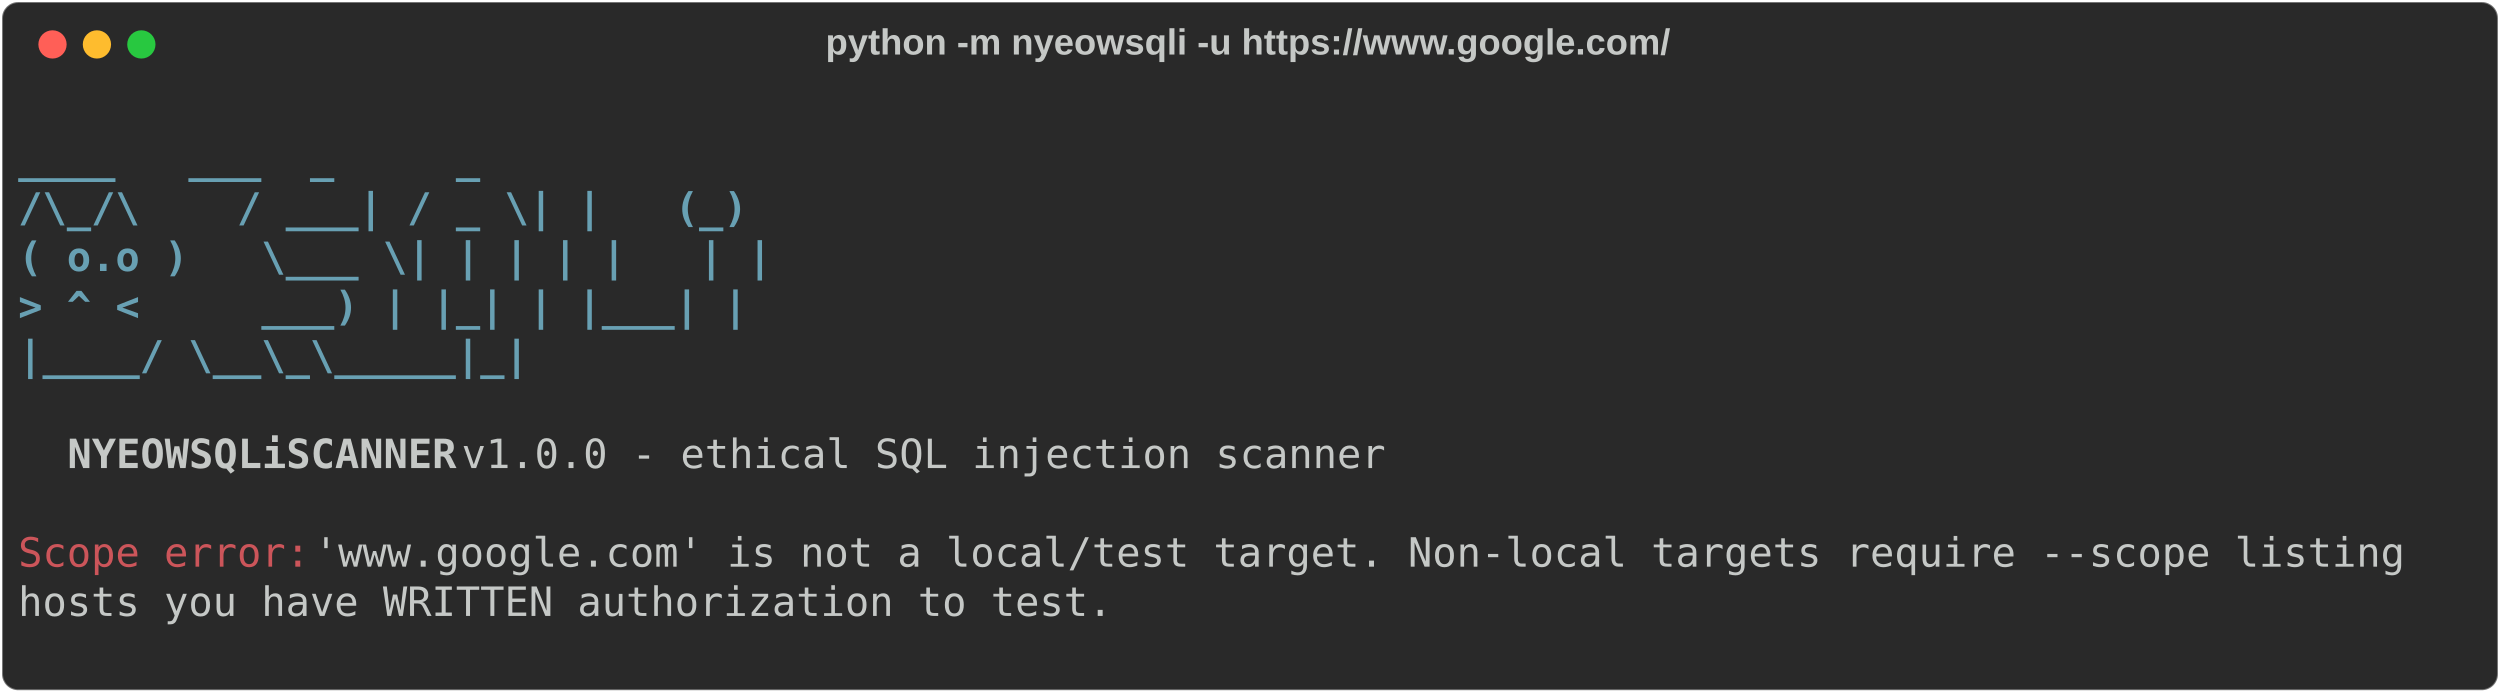
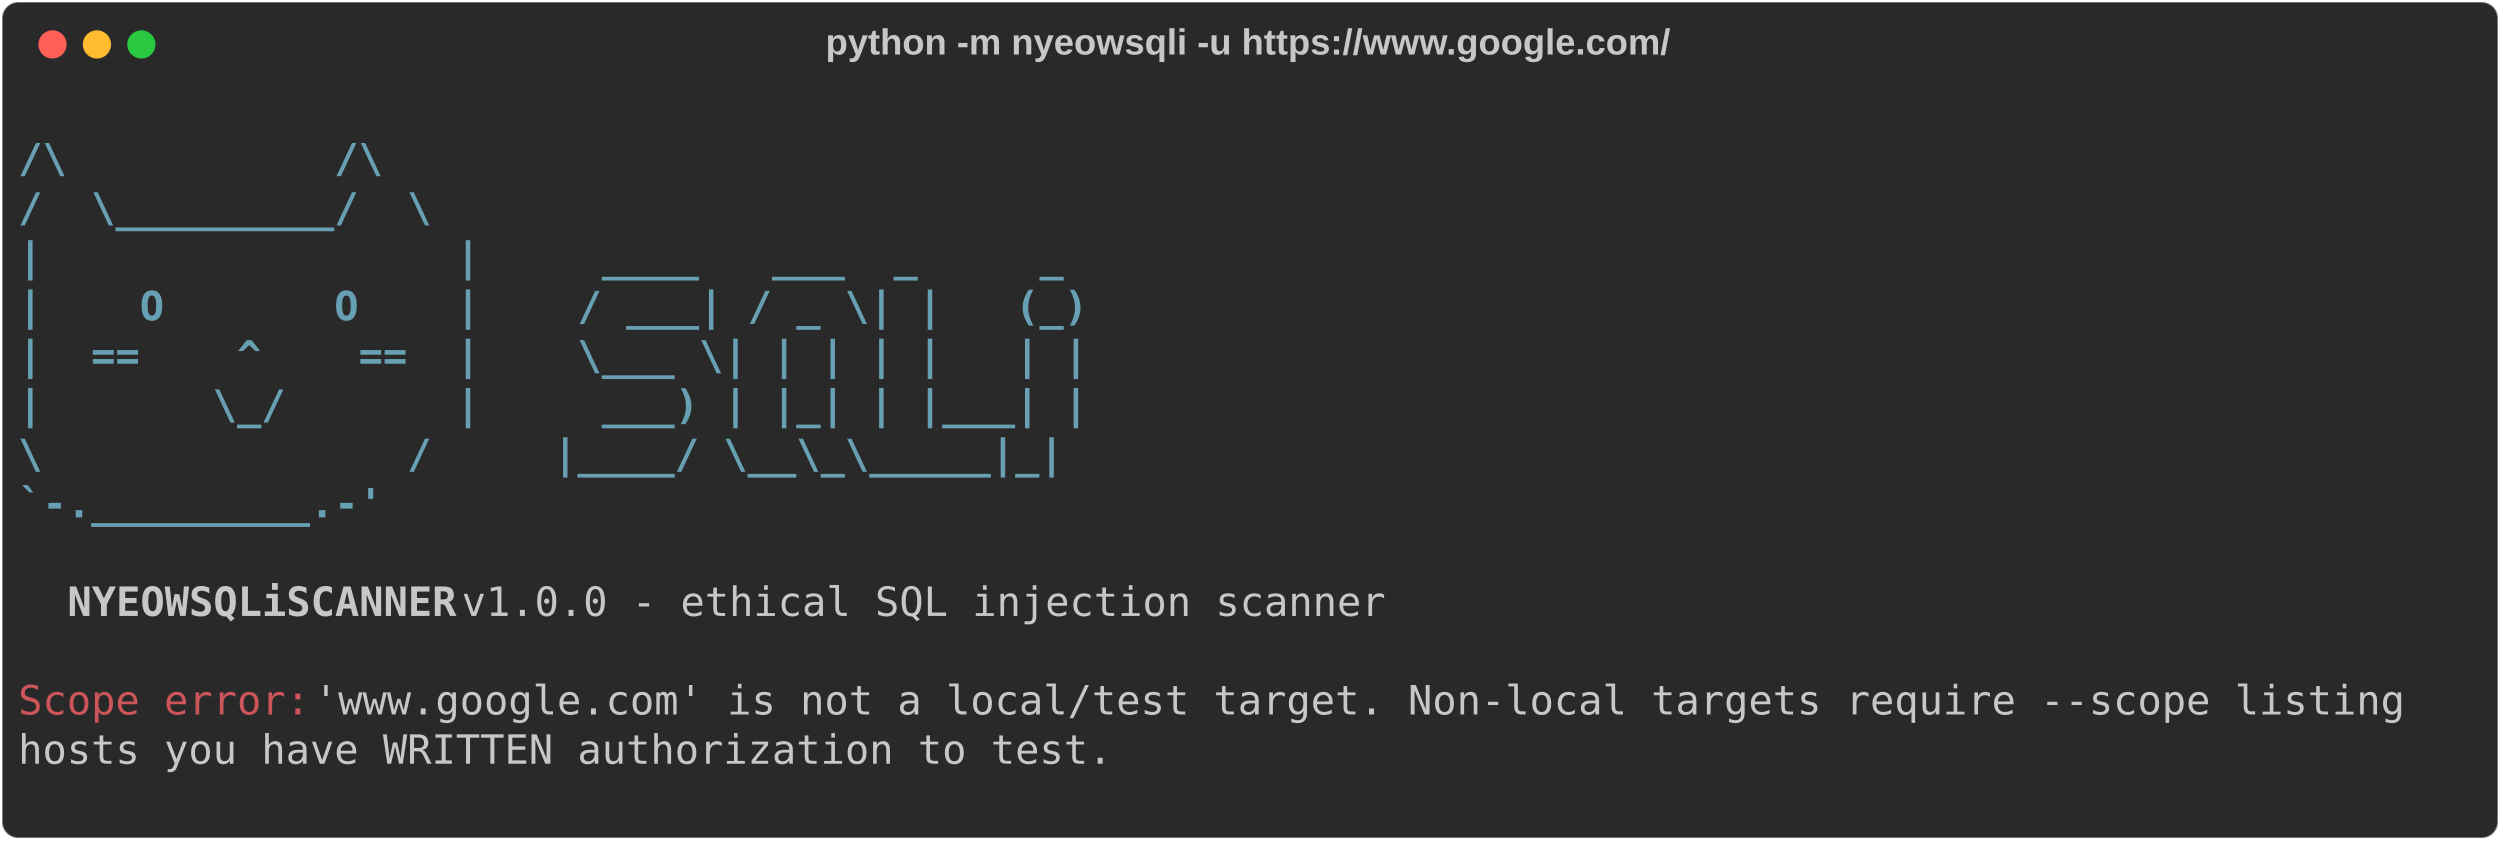
- <svg xmlns="http://www.w3.org/2000/svg" class="rich-terminal" viewBox="0 0 1238 342.8">
+ <svg xmlns="http://www.w3.org/2000/svg" class="rich-terminal" viewBox="0 0 1238 416.0">
  <style>

    @font-face {
        font-family: "Fira Code";
        src: local("FiraCode-Regular"),
                url("https://cdnjs.cloudflare.com/ajax/libs/firacode/6.2.0/woff2/FiraCode-Regular.woff2") format("woff2"),
                url("https://cdnjs.cloudflare.com/ajax/libs/firacode/6.2.0/woff/FiraCode-Regular.woff") format("woff");
        font-style: normal;
        font-weight: 400;
    }
    @font-face {
        font-family: "Fira Code";
        src: local("FiraCode-Bold"),
                url("https://cdnjs.cloudflare.com/ajax/libs/firacode/6.2.0/woff2/FiraCode-Bold.woff2") format("woff2"),
                url("https://cdnjs.cloudflare.com/ajax/libs/firacode/6.2.0/woff/FiraCode-Bold.woff") format("woff");
        font-style: bold;
        font-weight: 700;
    }

-     .terminal-3846272451-matrix {
+     .terminal-1623911945-matrix {
        font-family: Fira Code, monospace;
        font-size: 20px;
        line-height: 24.4px;
        font-variant-east-asian: full-width;
    }

-     .terminal-3846272451-title {
+     .terminal-1623911945-title {
        font-size: 18px;
        font-weight: bold;
        font-family: arial;
    }

-     .terminal-3846272451-r1 { fill: #c5c8c6 }
- .terminal-3846272451-r2 { fill: #68a0b3;font-weight: bold }
- .terminal-3846272451-r3 { fill: #c5c8c6;font-weight: bold }
- .terminal-3846272451-r4 { fill: #cc555a }
+     .terminal-1623911945-r1 { fill: #c5c8c6 }
+ .terminal-1623911945-r2 { fill: #68a0b3;font-weight: bold }
+ .terminal-1623911945-r3 { fill: #c5c8c6;font-weight: bold }
+ .terminal-1623911945-r4 { fill: #cc555a }
    </style>
  <defs>
-     <clipPath id="terminal-3846272451-clip-terminal">
-       <rect x="0" y="0" width="1219.0" height="291.8" />
+     <clipPath id="terminal-1623911945-clip-terminal">
+       <rect x="0" y="0" width="1219.0" height="365.0" />
    </clipPath>
-     <clipPath id="terminal-3846272451-line-0">
+     <clipPath id="terminal-1623911945-line-0">
      <rect x="0" y="1.5" width="1220" height="24.65" />
    </clipPath>
-     <clipPath id="terminal-3846272451-line-1">
+     <clipPath id="terminal-1623911945-line-1">
      <rect x="0" y="25.9" width="1220" height="24.65" />
    </clipPath>
-     <clipPath id="terminal-3846272451-line-2">
+     <clipPath id="terminal-1623911945-line-2">
      <rect x="0" y="50.3" width="1220" height="24.65" />
    </clipPath>
-     <clipPath id="terminal-3846272451-line-3">
+     <clipPath id="terminal-1623911945-line-3">
      <rect x="0" y="74.7" width="1220" height="24.65" />
    </clipPath>
-     <clipPath id="terminal-3846272451-line-4">
+     <clipPath id="terminal-1623911945-line-4">
      <rect x="0" y="99.1" width="1220" height="24.65" />
    </clipPath>
-     <clipPath id="terminal-3846272451-line-5">
+     <clipPath id="terminal-1623911945-line-5">
      <rect x="0" y="123.5" width="1220" height="24.65" />
    </clipPath>
-     <clipPath id="terminal-3846272451-line-6">
+     <clipPath id="terminal-1623911945-line-6">
      <rect x="0" y="147.9" width="1220" height="24.65" />
    </clipPath>
-     <clipPath id="terminal-3846272451-line-7">
+     <clipPath id="terminal-1623911945-line-7">
      <rect x="0" y="172.3" width="1220" height="24.65" />
    </clipPath>
-     <clipPath id="terminal-3846272451-line-8">
+     <clipPath id="terminal-1623911945-line-8">
      <rect x="0" y="196.7" width="1220" height="24.65" />
    </clipPath>
-     <clipPath id="terminal-3846272451-line-9">
+     <clipPath id="terminal-1623911945-line-9">
      <rect x="0" y="221.1" width="1220" height="24.65" />
    </clipPath>
-     <clipPath id="terminal-3846272451-line-10">
+     <clipPath id="terminal-1623911945-line-10">
      <rect x="0" y="245.5" width="1220" height="24.65" />
    </clipPath>
+     <clipPath id="terminal-1623911945-line-11">
+       <rect x="0" y="269.9" width="1220" height="24.65" />
+     </clipPath>
+     <clipPath id="terminal-1623911945-line-12">
+       <rect x="0" y="294.3" width="1220" height="24.65" />
+     </clipPath>
+     <clipPath id="terminal-1623911945-line-13">
+       <rect x="0" y="318.7" width="1220" height="24.65" />
+     </clipPath>
  </defs>
-   <rect fill="#292929" stroke="rgba(255,255,255,0.35)" stroke-width="1" x="1" y="1" width="1236" height="340.8" rx="8" />
-   <text class="terminal-3846272451-title" fill="#c5c8c6" text-anchor="middle" x="618" y="27">python -m nyeowsqli -u https://www.google.com/</text>
+   <rect fill="#292929" stroke="rgba(255,255,255,0.35)" stroke-width="1" x="1" y="1" width="1236" height="414" rx="8" />
+   <text class="terminal-1623911945-title" fill="#c5c8c6" text-anchor="middle" x="618" y="27">python -m nyeowsqli -u https://www.google.com/</text>
  <g transform="translate(26,22)">
    <circle cx="0" cy="0" r="7" fill="#ff5f57" />
    <circle cx="22" cy="0" r="7" fill="#febc2e" />
    <circle cx="44" cy="0" r="7" fill="#28c840" />
  </g>
-   <g transform="translate(9, 41)" clip-path="url(#terminal-3846272451-clip-terminal)">
-     <g class="terminal-3846272451-matrix">
-       <text class="terminal-3846272451-r1" x="1220" y="20" textLength="12.2" clip-path="url(#terminal-3846272451-line-0)">
+   <g transform="translate(9, 41)" clip-path="url(#terminal-1623911945-clip-terminal)">
+     <g class="terminal-1623911945-matrix">
+       <text class="terminal-1623911945-r1" x="1220" y="20" textLength="12.2" clip-path="url(#terminal-1623911945-line-0)">
</text>
-       <text class="terminal-3846272451-r2" x="0" y="44.4" textLength="366" clip-path="url(#terminal-3846272451-line-1)">           ____   ___  _     _</text>
-       <text class="terminal-3846272451-r1" x="1220" y="44.4" textLength="12.2" clip-path="url(#terminal-3846272451-line-1)">
+       <text class="terminal-1623911945-r2" x="0" y="44.4" textLength="219.6" clip-path="url(#terminal-1623911945-line-1)">   /\           /\</text>
+       <text class="terminal-1623911945-r1" x="1220" y="44.4" textLength="12.2" clip-path="url(#terminal-1623911945-line-1)">
</text>
-       <text class="terminal-3846272451-r2" x="0" y="68.8" textLength="378.2" clip-path="url(#terminal-3846272451-line-2)"> /\_/\    / ___| / _ \| |   (_)</text>
-       <text class="terminal-3846272451-r1" x="1220" y="68.8" textLength="12.2" clip-path="url(#terminal-3846272451-line-2)">
+       <text class="terminal-1623911945-r2" x="0" y="68.8" textLength="231.8" clip-path="url(#terminal-1623911945-line-2)">  /  \_________/  \</text>
+       <text class="terminal-1623911945-r1" x="1220" y="68.8" textLength="12.2" clip-path="url(#terminal-1623911945-line-2)">
</text>
-       <text class="terminal-3846272451-r2" x="0" y="93.2" textLength="378.2" clip-path="url(#terminal-3846272451-line-3)">( o.o )   \___ \| | | | |   | |</text>
-       <text class="terminal-3846272451-r1" x="1220" y="93.2" textLength="12.2" clip-path="url(#terminal-3846272451-line-3)">
+       <text class="terminal-1623911945-r2" x="0" y="93.2" textLength="536.8" clip-path="url(#terminal-1623911945-line-3)"> |                 |     ____   ___  _     _</text>
+       <text class="terminal-1623911945-r1" x="1220" y="93.2" textLength="12.2" clip-path="url(#terminal-1623911945-line-3)">
</text>
-       <text class="terminal-3846272451-r2" x="0" y="117.6" textLength="378.2" clip-path="url(#terminal-3846272451-line-4)"> &gt; ^ &lt;     ___) | |_| | |___| |</text>
-       <text class="terminal-3846272451-r1" x="1220" y="117.6" textLength="12.2" clip-path="url(#terminal-3846272451-line-4)">
+       <text class="terminal-1623911945-r2" x="0" y="117.6" textLength="549" clip-path="url(#terminal-1623911945-line-4)"> |    O       O    |    / ___| / _ \| |   (_)</text>
+       <text class="terminal-1623911945-r1" x="1220" y="117.6" textLength="12.2" clip-path="url(#terminal-1623911945-line-4)">
</text>
-       <text class="terminal-3846272451-r2" x="0" y="142" textLength="378.2" clip-path="url(#terminal-3846272451-line-5)">          |____/ \__\_\_____|_|</text>
-       <text class="terminal-3846272451-r1" x="1220" y="142" textLength="12.2" clip-path="url(#terminal-3846272451-line-5)">
+       <text class="terminal-1623911945-r2" x="0" y="142" textLength="549" clip-path="url(#terminal-1623911945-line-5)"> |  ==    ^    ==  |    \___ \| | | | |   | |</text>
+       <text class="terminal-1623911945-r1" x="1220" y="142" textLength="12.2" clip-path="url(#terminal-1623911945-line-5)">
</text>
-       <text class="terminal-3846272451-r1" x="1220" y="166.4" textLength="12.2" clip-path="url(#terminal-3846272451-line-6)">
+       <text class="terminal-1623911945-r2" x="0" y="166.4" textLength="549" clip-path="url(#terminal-1623911945-line-6)"> |       \_/       |     ___) | |_| | |___| |</text>
+       <text class="terminal-1623911945-r1" x="1220" y="166.4" textLength="12.2" clip-path="url(#terminal-1623911945-line-6)">
</text>
-       <text class="terminal-3846272451-r3" x="24.4" y="190.8" textLength="195.2" clip-path="url(#terminal-3846272451-line-7)">NYEOWSQLiSCANNER</text>
-       <text class="terminal-3846272451-r1" x="219.6" y="190.8" textLength="475.8" clip-path="url(#terminal-3846272451-line-7)"> v1.0.0 - ethical SQL injection scanner</text>
-       <text class="terminal-3846272451-r1" x="1220" y="190.8" textLength="12.2" clip-path="url(#terminal-3846272451-line-7)">
+       <text class="terminal-1623911945-r2" x="0" y="190.8" textLength="549" clip-path="url(#terminal-1623911945-line-7)">  \               /     |____/ \__\_\_____|_|</text>
+       <text class="terminal-1623911945-r1" x="1220" y="190.8" textLength="12.2" clip-path="url(#terminal-1623911945-line-7)">
</text>
-       <text class="terminal-3846272451-r1" x="1220" y="215.2" textLength="12.2" clip-path="url(#terminal-3846272451-line-8)">
+       <text class="terminal-1623911945-r2" x="0" y="215.2" textLength="219.6" clip-path="url(#terminal-1623911945-line-8)">   `-._________.-'</text>
+       <text class="terminal-1623911945-r1" x="1220" y="215.2" textLength="12.2" clip-path="url(#terminal-1623911945-line-8)">
</text>
-       <text class="terminal-3846272451-r4" x="0" y="239.6" textLength="146.4" clip-path="url(#terminal-3846272451-line-9)">Scope error:</text>
-       <text class="terminal-3846272451-r1" x="146.4" y="239.6" textLength="1073.6" clip-path="url(#terminal-3846272451-line-9)"> 'www.google.com' is not a local/test target. Non-local targets require --scope listing </text>
-       <text class="terminal-3846272451-r1" x="1220" y="239.6" textLength="12.2" clip-path="url(#terminal-3846272451-line-9)">
+       <text class="terminal-1623911945-r1" x="1220" y="239.6" textLength="12.2" clip-path="url(#terminal-1623911945-line-9)">
</text>
-       <text class="terminal-3846272451-r1" x="0" y="264" textLength="549" clip-path="url(#terminal-3846272451-line-10)">hosts you have WRITTEN authorization to test.</text>
-       <text class="terminal-3846272451-r1" x="1220" y="264" textLength="12.2" clip-path="url(#terminal-3846272451-line-10)">
+       <text class="terminal-1623911945-r3" x="24.4" y="264" textLength="195.2" clip-path="url(#terminal-1623911945-line-10)">NYEOWSQLiSCANNER</text>
+       <text class="terminal-1623911945-r1" x="219.6" y="264" textLength="475.8" clip-path="url(#terminal-1623911945-line-10)"> v1.0.0 - ethical SQL injection scanner</text>
+       <text class="terminal-1623911945-r1" x="1220" y="264" textLength="12.2" clip-path="url(#terminal-1623911945-line-10)">
</text>
-       <text class="terminal-3846272451-r1" x="1220" y="288.4" textLength="12.2" clip-path="url(#terminal-3846272451-line-11)">
+       <text class="terminal-1623911945-r1" x="1220" y="288.4" textLength="12.2" clip-path="url(#terminal-1623911945-line-11)">
+ </text>
+       <text class="terminal-1623911945-r4" x="0" y="312.8" textLength="146.4" clip-path="url(#terminal-1623911945-line-12)">Scope error:</text>
+       <text class="terminal-1623911945-r1" x="146.4" y="312.8" textLength="1073.6" clip-path="url(#terminal-1623911945-line-12)"> 'www.google.com' is not a local/test target. Non-local targets require --scope listing </text>
+       <text class="terminal-1623911945-r1" x="1220" y="312.8" textLength="12.2" clip-path="url(#terminal-1623911945-line-12)">
+ </text>
+       <text class="terminal-1623911945-r1" x="0" y="337.2" textLength="549" clip-path="url(#terminal-1623911945-line-13)">hosts you have WRITTEN authorization to test.</text>
+       <text class="terminal-1623911945-r1" x="1220" y="337.2" textLength="12.2" clip-path="url(#terminal-1623911945-line-13)">
+ </text>
+       <text class="terminal-1623911945-r1" x="1220" y="361.6" textLength="12.2" clip-path="url(#terminal-1623911945-line-14)">
</text>
    </g>
  </g>
</svg>
